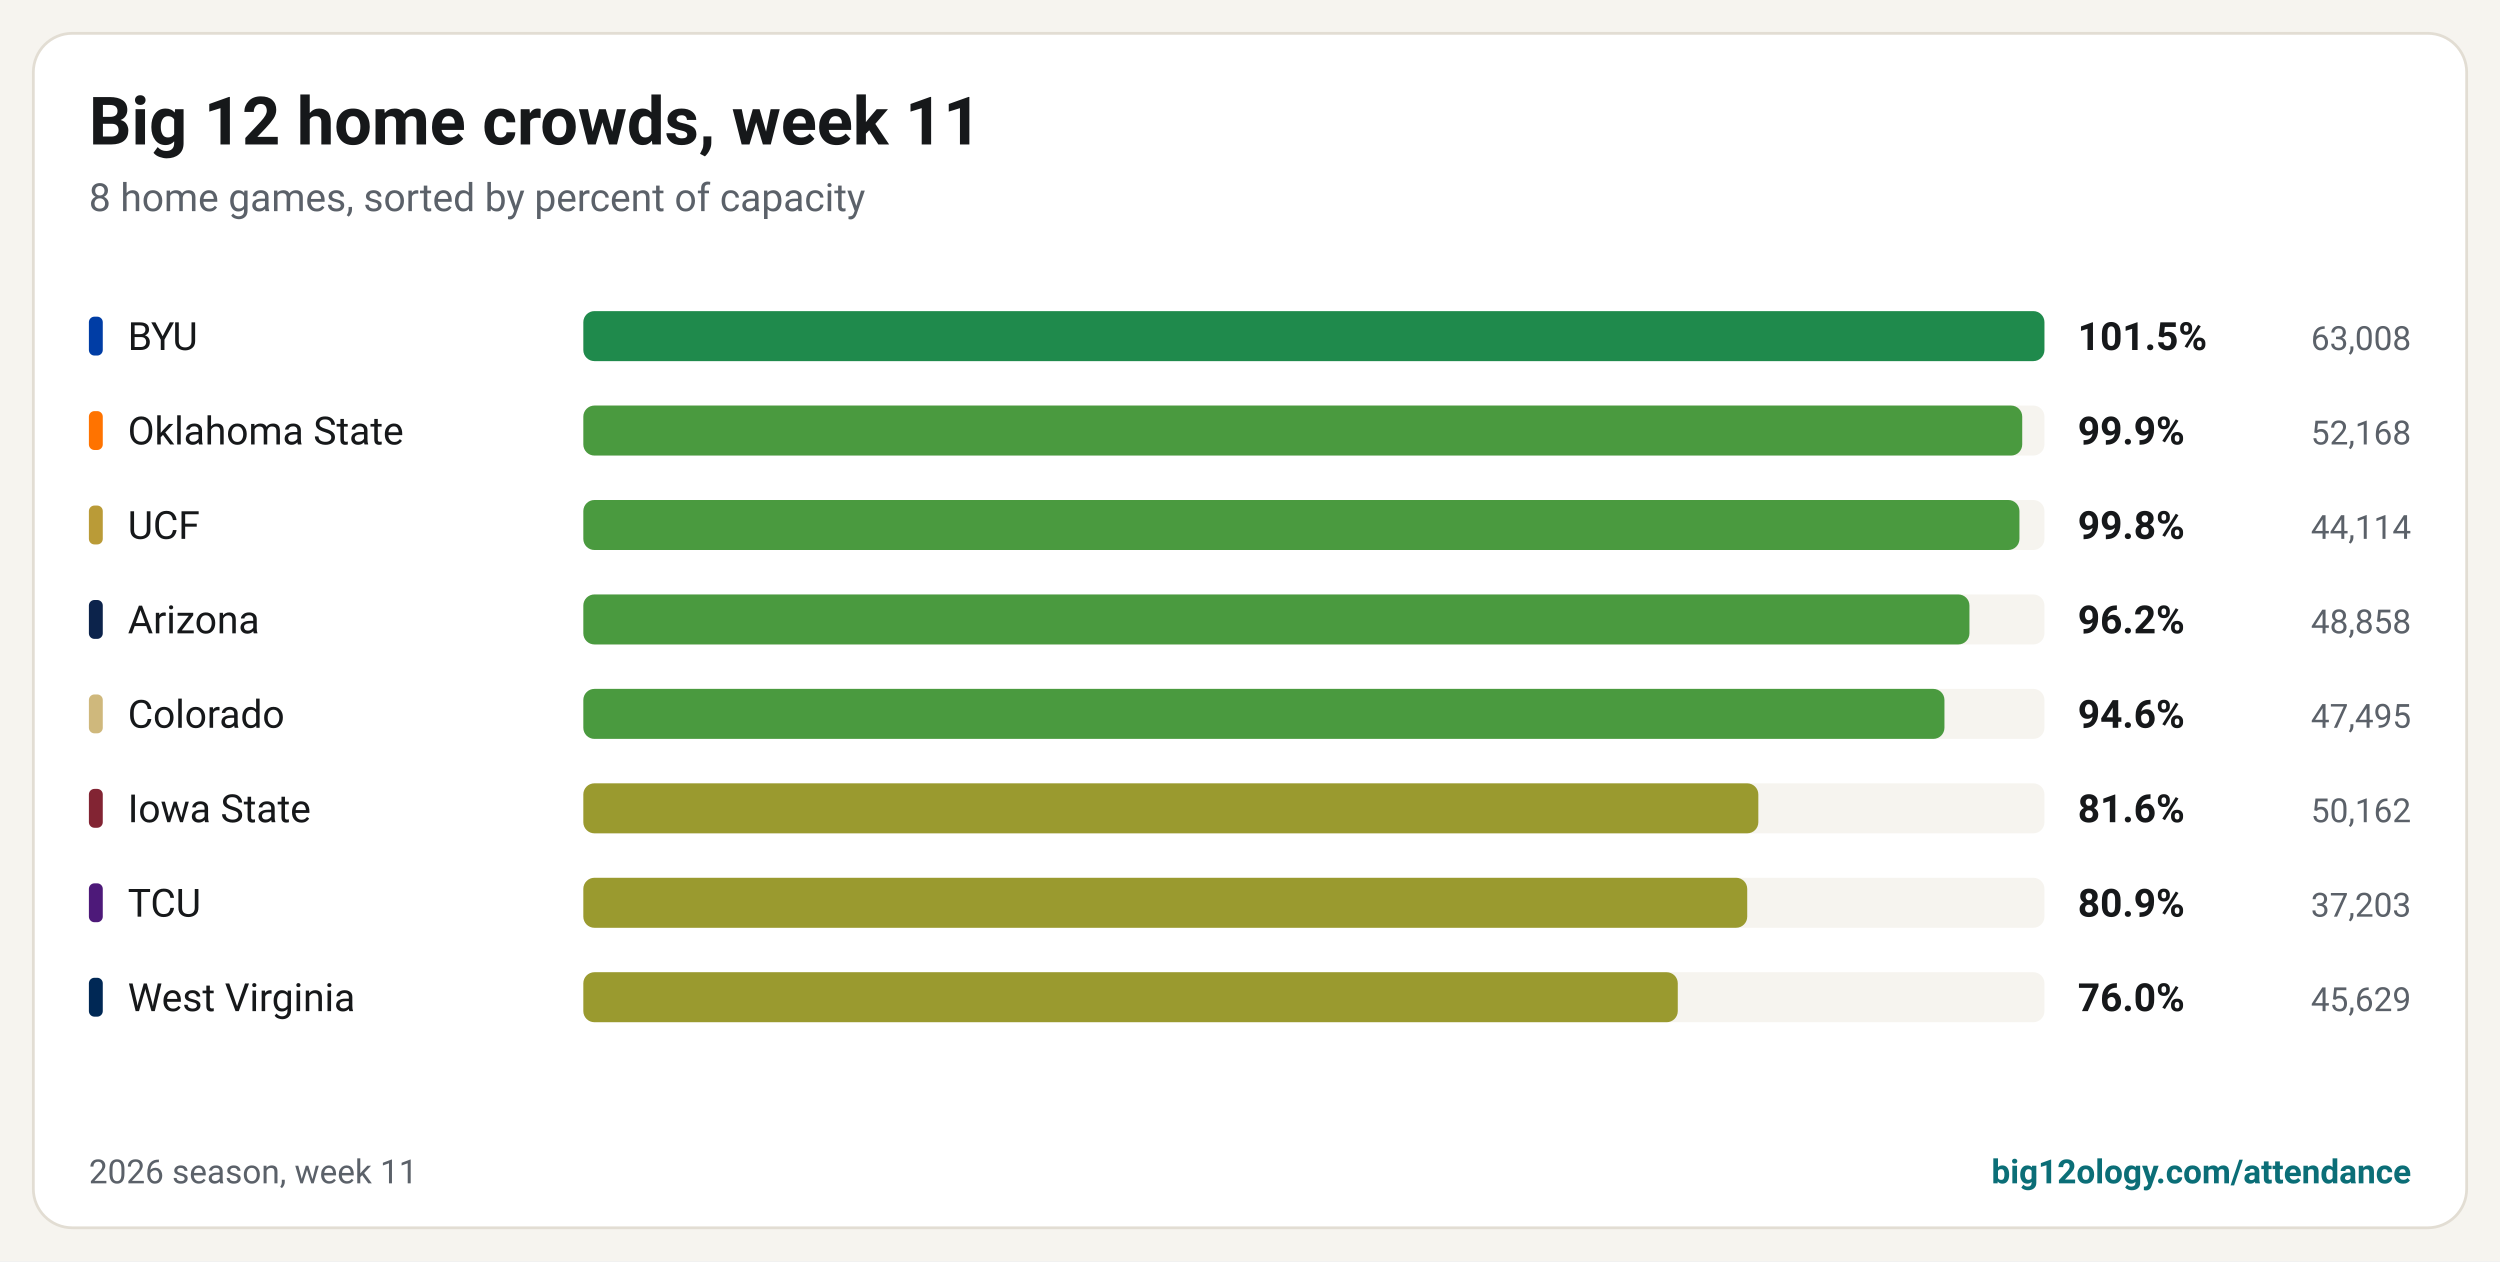
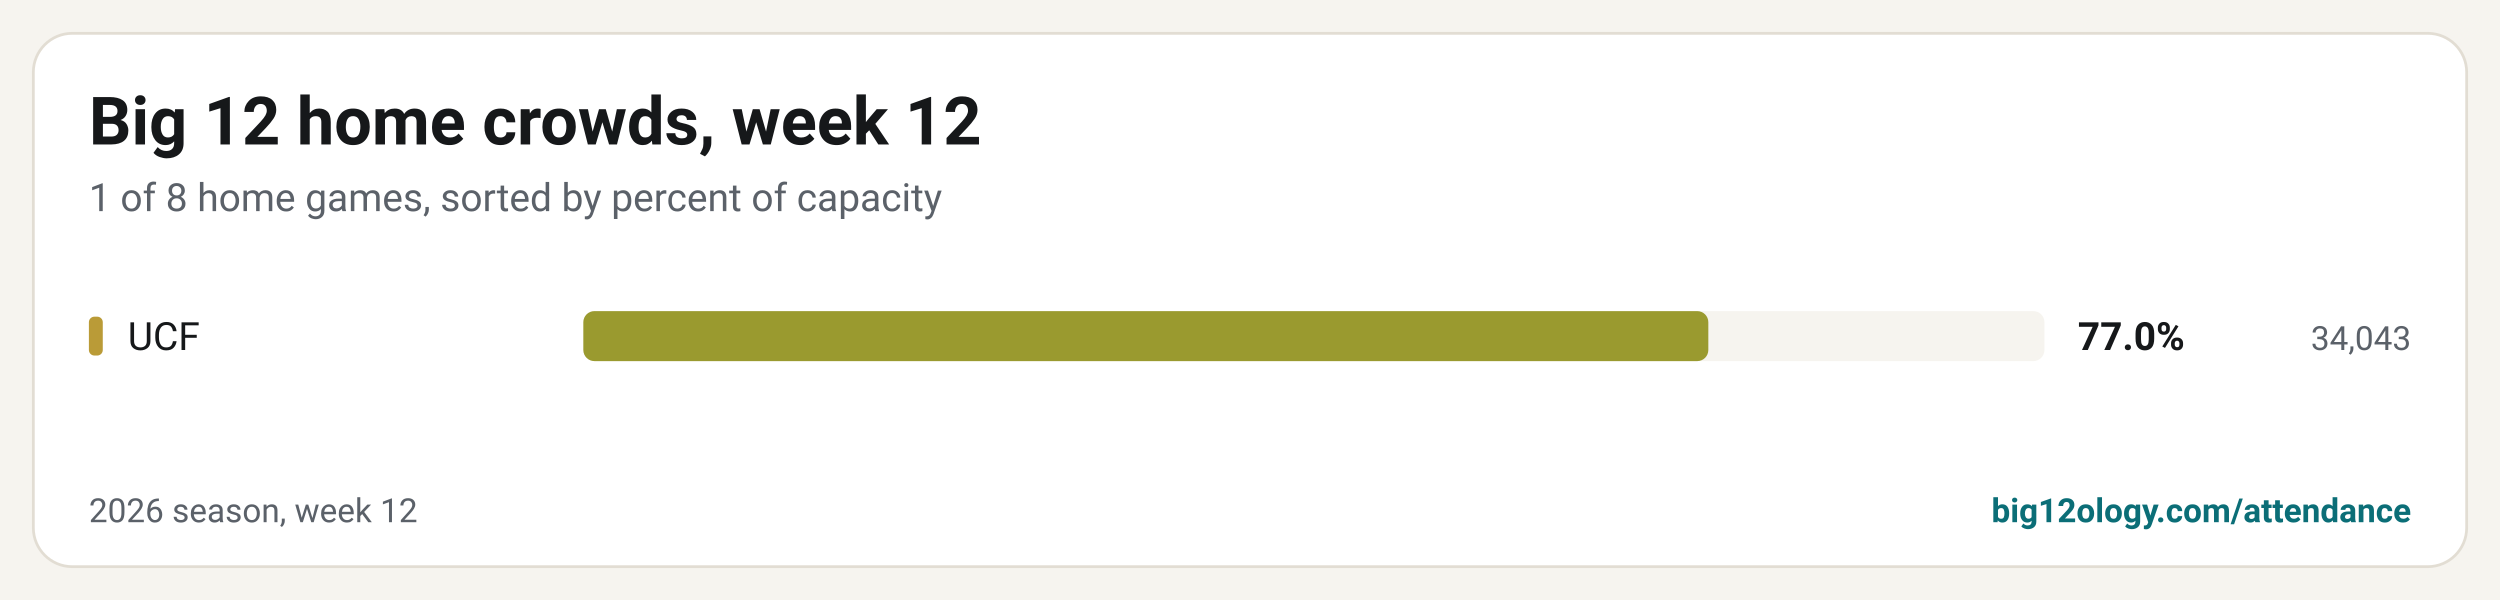
- <svg xmlns="http://www.w3.org/2000/svg" width="900" height="454" viewBox="0 0 900 454" role="img" aria-label="Big 12 home crowds, week 11. 8 home games, sorted by percent of capacity">
-   <rect width="900" height="454" fill="#f6f4ef" />
-   <rect x="12" y="12" width="876" height="430" rx="14" fill="#ffffff" stroke="#e2ddd3" />
-   <text x="32" y="52" font-family="-apple-system, BlinkMacSystemFont, 'Segoe UI', Roboto, Helvetica, Arial, sans-serif" font-size="24" font-weight="700" fill="#16181A">Big 12 home crowds, week 11</text>
-   <text x="32" y="76" font-family="-apple-system, BlinkMacSystemFont, 'Segoe UI', Roboto, Helvetica, Arial, sans-serif" font-size="14" fill="#5b6169">8 home games, sorted by percent of capacity</text>
-   <rect x="32" y="114" width="5" height="14" rx="2" fill="#003da5" />
-   <text x="46" y="126" font-family="-apple-system, BlinkMacSystemFont, 'Segoe UI', Roboto, Helvetica, Arial, sans-serif" font-size="14" fill="#16181A">BYU</text>
+ <svg xmlns="http://www.w3.org/2000/svg" width="900" height="216" viewBox="0 0 900 216" role="img" aria-label="Big 12 home crowds, week 12. 1 of 8 home games, sorted by percent of capacity">
+   <rect width="900" height="216" fill="#f6f4ef" />
+   <rect x="12" y="12" width="876" height="192" rx="14" fill="#ffffff" stroke="#e2ddd3" />
+   <text x="32" y="52" font-family="-apple-system, BlinkMacSystemFont, 'Segoe UI', Roboto, Helvetica, Arial, sans-serif" font-size="24" font-weight="700" fill="#16181A">Big 12 home crowds, week 12</text>
+   <text x="32" y="76" font-family="-apple-system, BlinkMacSystemFont, 'Segoe UI', Roboto, Helvetica, Arial, sans-serif" font-size="14" fill="#5b6169">1 of 8 home games, sorted by percent of capacity</text>
+   <rect x="32" y="114" width="5" height="14" rx="2" fill="#ba9b37" />
+   <text x="46" y="126" font-family="-apple-system, BlinkMacSystemFont, 'Segoe UI', Roboto, Helvetica, Arial, sans-serif" font-size="14" fill="#16181A">UCF</text>
  <rect x="210" y="112" width="526" height="18" rx="4" fill="#f6f4ef" />
-   <rect x="210" y="112" width="526" height="18" rx="4" fill="#1f8a4c" />
-   <text x="748" y="126" font-family="-apple-system, BlinkMacSystemFont, 'Segoe UI', Roboto, Helvetica, Arial, sans-serif" font-size="14" font-weight="700" fill="#16181A">101.5%</text>
-   <text x="868" y="126" font-family="-apple-system, BlinkMacSystemFont, 'Segoe UI', Roboto, Helvetica, Arial, sans-serif" font-size="12" fill="#5b6169" text-anchor="end">63,008</text>
-   <rect x="32" y="148" width="5" height="14" rx="2" fill="#ff7300" />
-   <text x="46" y="160" font-family="-apple-system, BlinkMacSystemFont, 'Segoe UI', Roboto, Helvetica, Arial, sans-serif" font-size="14" fill="#16181A">Oklahoma State</text>
-   <rect x="210" y="146" width="526" height="18" rx="4" fill="#f6f4ef" />
-   <rect x="210" y="146" width="518" height="18" rx="4" fill="#4a9a3f" />
-   <text x="748" y="160" font-family="-apple-system, BlinkMacSystemFont, 'Segoe UI', Roboto, Helvetica, Arial, sans-serif" font-size="14" font-weight="700" fill="#16181A">99.9%</text>
-   <text x="868" y="160" font-family="-apple-system, BlinkMacSystemFont, 'Segoe UI', Roboto, Helvetica, Arial, sans-serif" font-size="12" fill="#5b6169" text-anchor="end">52,168</text>
-   <rect x="32" y="182" width="5" height="14" rx="2" fill="#ba9b37" />
-   <text x="46" y="194" font-family="-apple-system, BlinkMacSystemFont, 'Segoe UI', Roboto, Helvetica, Arial, sans-serif" font-size="14" fill="#16181A">UCF</text>
-   <rect x="210" y="180" width="526" height="18" rx="4" fill="#f6f4ef" />
-   <rect x="210" y="180" width="517" height="18" rx="4" fill="#4a9a3f" />
-   <text x="748" y="194" font-family="-apple-system, BlinkMacSystemFont, 'Segoe UI', Roboto, Helvetica, Arial, sans-serif" font-size="14" font-weight="700" fill="#16181A">99.8%</text>
-   <text x="868" y="194" font-family="-apple-system, BlinkMacSystemFont, 'Segoe UI', Roboto, Helvetica, Arial, sans-serif" font-size="12" fill="#5b6169" text-anchor="end">44,114</text>
-   <rect x="32" y="216" width="5" height="14" rx="2" fill="#0c234b" />
-   <text x="46" y="228" font-family="-apple-system, BlinkMacSystemFont, 'Segoe UI', Roboto, Helvetica, Arial, sans-serif" font-size="14" fill="#16181A">Arizona</text>
-   <rect x="210" y="214" width="526" height="18" rx="4" fill="#f6f4ef" />
-   <rect x="210" y="214" width="499" height="18" rx="4" fill="#4a9a3f" />
-   <text x="748" y="228" font-family="-apple-system, BlinkMacSystemFont, 'Segoe UI', Roboto, Helvetica, Arial, sans-serif" font-size="14" font-weight="700" fill="#16181A">96.2%</text>
-   <text x="868" y="228" font-family="-apple-system, BlinkMacSystemFont, 'Segoe UI', Roboto, Helvetica, Arial, sans-serif" font-size="12" fill="#5b6169" text-anchor="end">48,858</text>
-   <rect x="32" y="250" width="5" height="14" rx="2" fill="#cfb87c" />
-   <text x="46" y="262" font-family="-apple-system, BlinkMacSystemFont, 'Segoe UI', Roboto, Helvetica, Arial, sans-serif" font-size="14" fill="#16181A">Colorado</text>
-   <rect x="210" y="248" width="526" height="18" rx="4" fill="#f6f4ef" />
-   <rect x="210" y="248" width="490" height="18" rx="4" fill="#4a9a3f" />
-   <text x="748" y="262" font-family="-apple-system, BlinkMacSystemFont, 'Segoe UI', Roboto, Helvetica, Arial, sans-serif" font-size="14" font-weight="700" fill="#16181A">94.6%</text>
-   <text x="868" y="262" font-family="-apple-system, BlinkMacSystemFont, 'Segoe UI', Roboto, Helvetica, Arial, sans-serif" font-size="12" fill="#5b6169" text-anchor="end">47,495</text>
-   <rect x="32" y="284" width="5" height="14" rx="2" fill="#822433" />
-   <text x="46" y="296" font-family="-apple-system, BlinkMacSystemFont, 'Segoe UI', Roboto, Helvetica, Arial, sans-serif" font-size="14" fill="#16181A">Iowa State</text>
-   <rect x="210" y="282" width="526" height="18" rx="4" fill="#f6f4ef" />
-   <rect x="210" y="282" width="423" height="18" rx="4" fill="#9a9a2f" />
-   <text x="748" y="296" font-family="-apple-system, BlinkMacSystemFont, 'Segoe UI', Roboto, Helvetica, Arial, sans-serif" font-size="14" font-weight="700" fill="#16181A">81.6%</text>
-   <text x="868" y="296" font-family="-apple-system, BlinkMacSystemFont, 'Segoe UI', Roboto, Helvetica, Arial, sans-serif" font-size="12" fill="#5b6169" text-anchor="end">50,162</text>
-   <rect x="32" y="318" width="5" height="14" rx="2" fill="#4d1979" />
-   <text x="46" y="330" font-family="-apple-system, BlinkMacSystemFont, 'Segoe UI', Roboto, Helvetica, Arial, sans-serif" font-size="14" fill="#16181A">TCU</text>
-   <rect x="210" y="316" width="526" height="18" rx="4" fill="#f6f4ef" />
-   <rect x="210" y="316" width="419" height="18" rx="4" fill="#9a9a2f" />
-   <text x="748" y="330" font-family="-apple-system, BlinkMacSystemFont, 'Segoe UI', Roboto, Helvetica, Arial, sans-serif" font-size="14" font-weight="700" fill="#16181A">80.9%</text>
-   <text x="868" y="330" font-family="-apple-system, BlinkMacSystemFont, 'Segoe UI', Roboto, Helvetica, Arial, sans-serif" font-size="12" fill="#5b6169" text-anchor="end">37,203</text>
-   <rect x="32" y="352" width="5" height="14" rx="2" fill="#002855" />
-   <text x="46" y="364" font-family="-apple-system, BlinkMacSystemFont, 'Segoe UI', Roboto, Helvetica, Arial, sans-serif" font-size="14" fill="#16181A">West Virginia</text>
-   <rect x="210" y="350" width="526" height="18" rx="4" fill="#f6f4ef" />
-   <rect x="210" y="350" width="394" height="18" rx="4" fill="#9a9a2f" />
-   <text x="748" y="364" font-family="-apple-system, BlinkMacSystemFont, 'Segoe UI', Roboto, Helvetica, Arial, sans-serif" font-size="14" font-weight="700" fill="#16181A">76.0%</text>
-   <text x="868" y="364" font-family="-apple-system, BlinkMacSystemFont, 'Segoe UI', Roboto, Helvetica, Arial, sans-serif" font-size="12" fill="#5b6169" text-anchor="end">45,629</text>
-   <text x="32" y="426" font-family="-apple-system, BlinkMacSystemFont, 'Segoe UI', Roboto, Helvetica, Arial, sans-serif" font-size="12" fill="#5b6169">2026 season, week 11</text>
-   <text x="868" y="426" font-family="-apple-system, BlinkMacSystemFont, 'Segoe UI', Roboto, Helvetica, Arial, sans-serif" font-size="12" fill="#0B6E77" text-anchor="end" font-weight="600">big12ology.com/attendance</text>
+   <rect x="210" y="112" width="405" height="18" rx="4" fill="#9a9a2f" />
+   <text x="748" y="126" font-family="-apple-system, BlinkMacSystemFont, 'Segoe UI', Roboto, Helvetica, Arial, sans-serif" font-size="14" font-weight="700" fill="#16181A">77.0%</text>
+   <text x="868" y="126" font-family="-apple-system, BlinkMacSystemFont, 'Segoe UI', Roboto, Helvetica, Arial, sans-serif" font-size="12" fill="#5b6169" text-anchor="end">34,043</text>
+   <text x="32" y="188" font-family="-apple-system, BlinkMacSystemFont, 'Segoe UI', Roboto, Helvetica, Arial, sans-serif" font-size="12" fill="#5b6169">2026 season, week 12</text>
+   <text x="868" y="188" font-family="-apple-system, BlinkMacSystemFont, 'Segoe UI', Roboto, Helvetica, Arial, sans-serif" font-size="12" fill="#0B6E77" text-anchor="end" font-weight="600">big12ology.com/attendance</text>
</svg>
